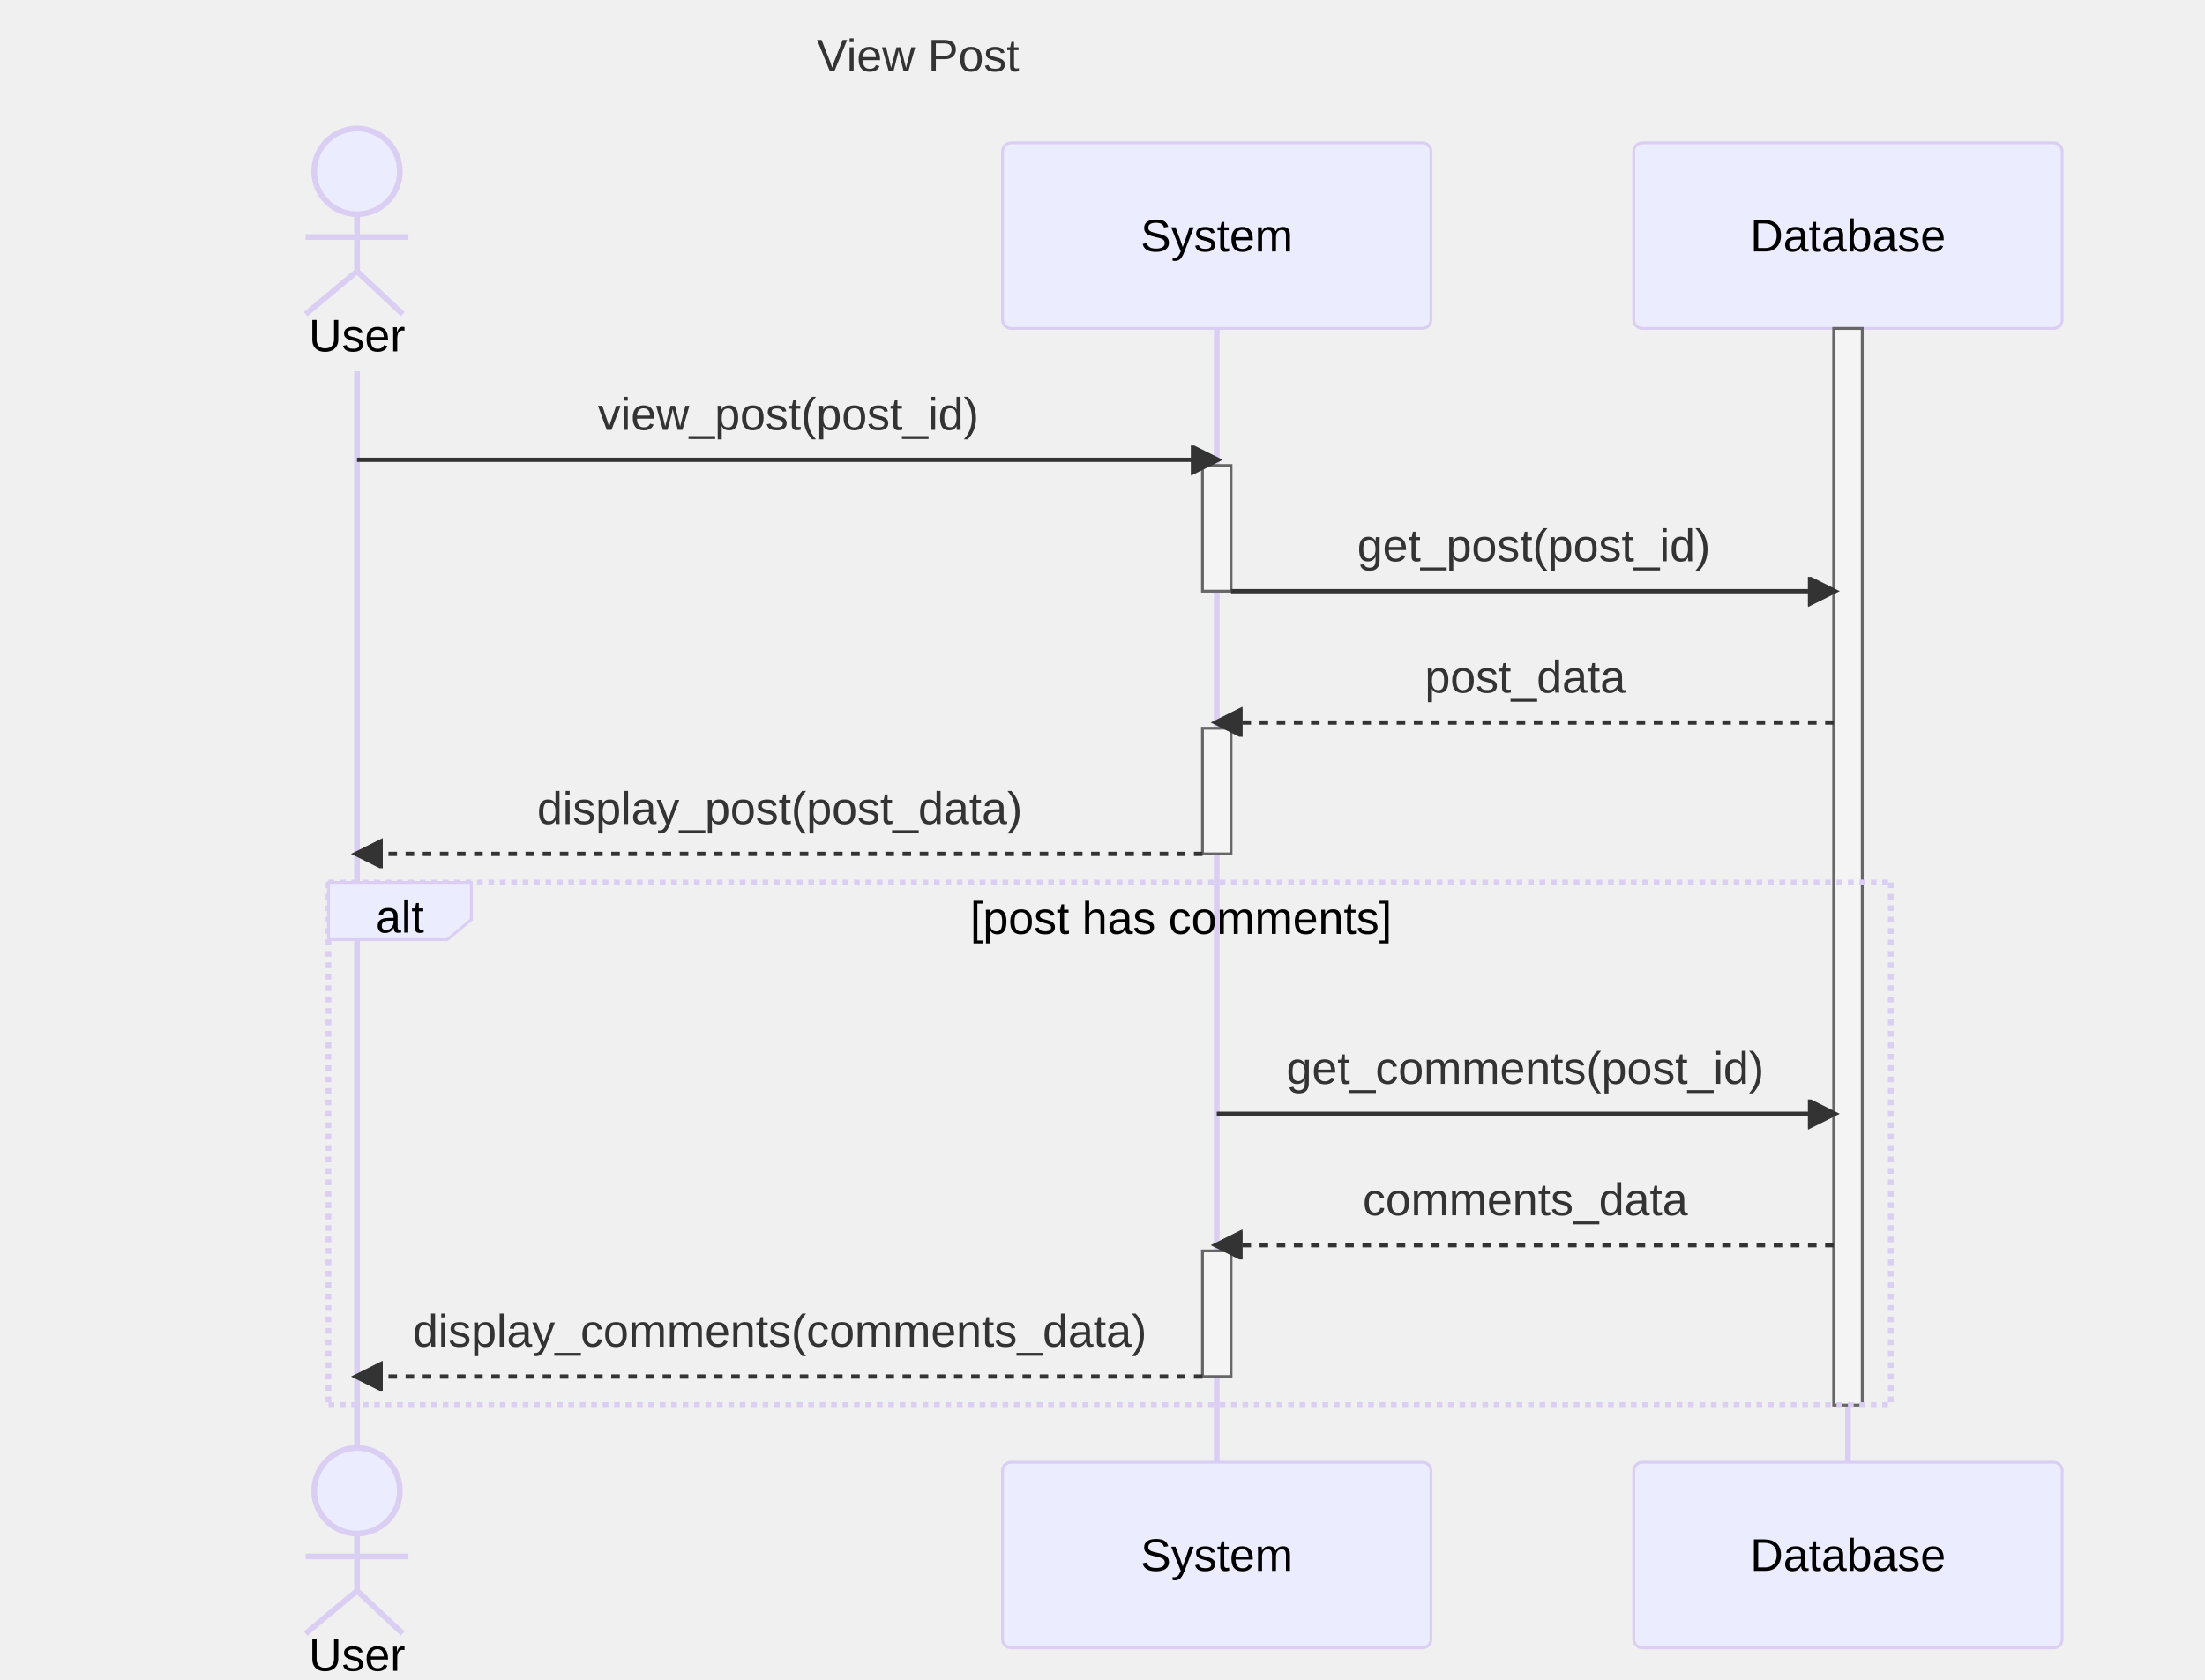
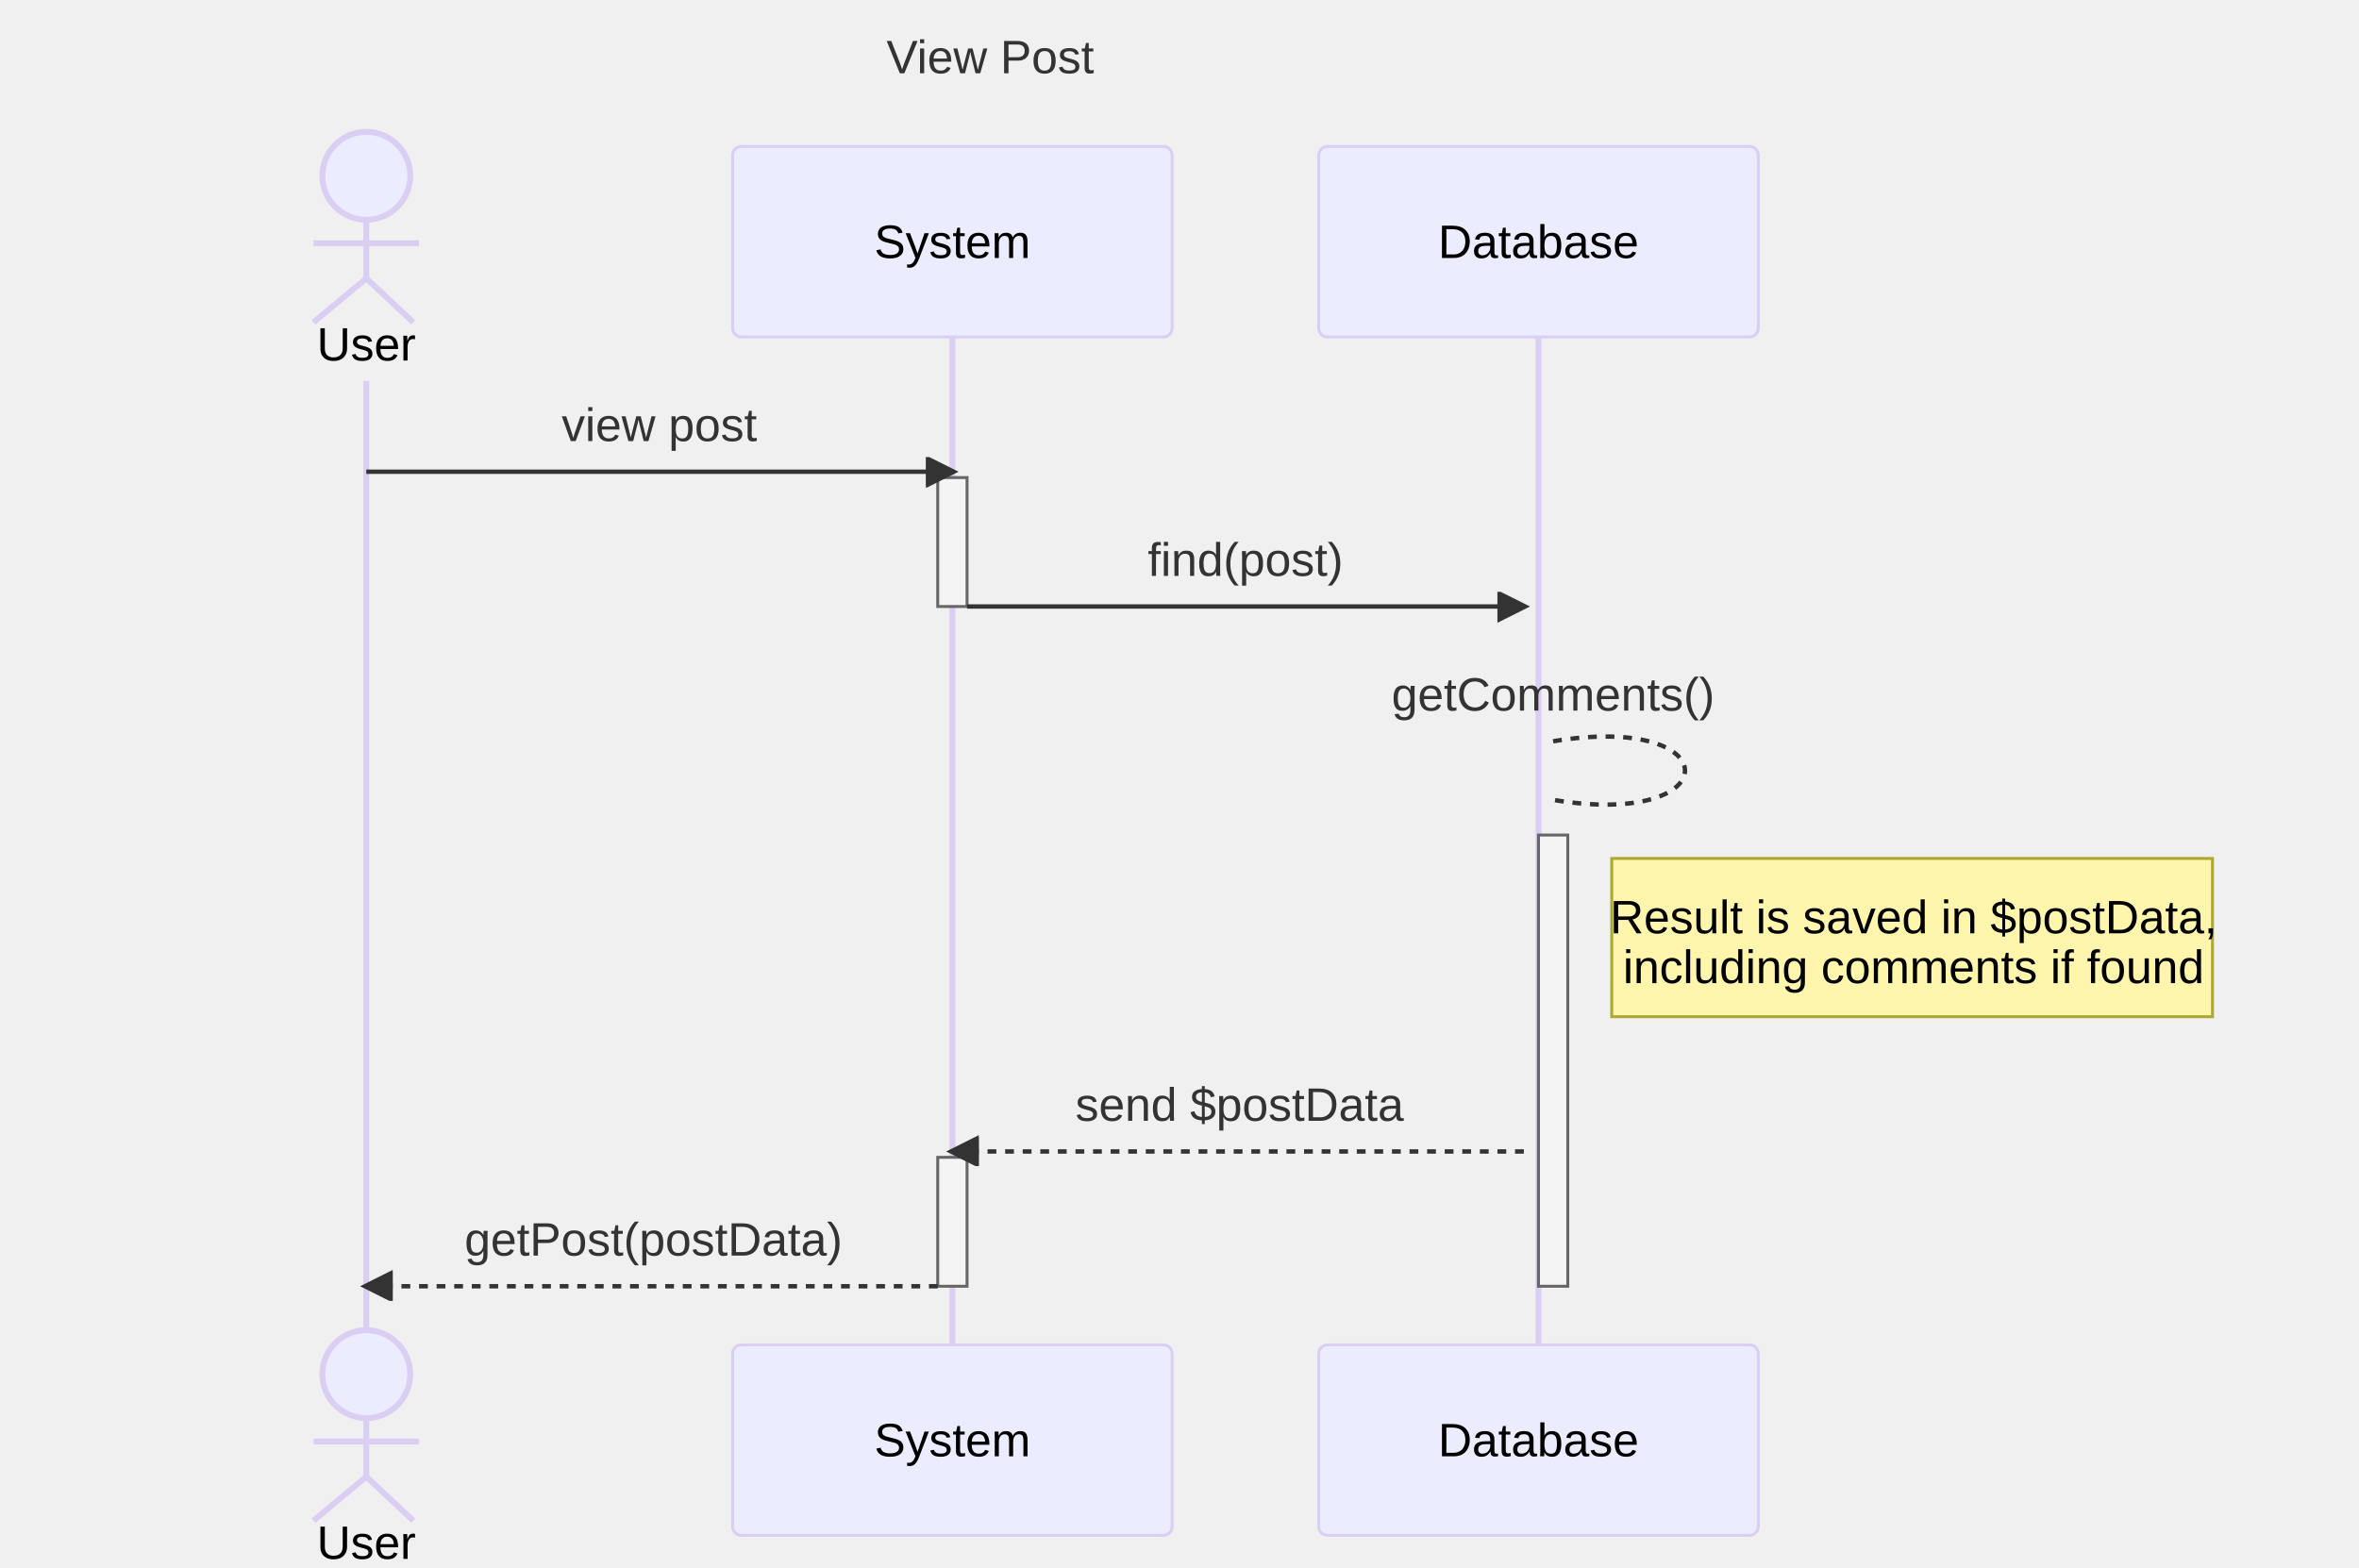
- <svg xmlns="http://www.w3.org/2000/svg" aria-labelledby="chart-title-mermaid-1680524593957" aria-roledescription="sequence" viewBox="-50 -50 772 588" style="max-width: 772px; background-color: white;" width="100%" id="mermaid-1680524593957">
-   <style>#mermaid-1680524593957{font-family:"trebuchet ms",verdana,arial,sans-serif;font-size:16px;fill:#333;}#mermaid-1680524593957 .error-icon{fill:#552222;}#mermaid-1680524593957 .error-text{fill:#552222;stroke:#552222;}#mermaid-1680524593957 .edge-thickness-normal{stroke-width:2px;}#mermaid-1680524593957 .edge-thickness-thick{stroke-width:3.5px;}#mermaid-1680524593957 .edge-pattern-solid{stroke-dasharray:0;}#mermaid-1680524593957 .edge-pattern-dashed{stroke-dasharray:3;}#mermaid-1680524593957 .edge-pattern-dotted{stroke-dasharray:2;}#mermaid-1680524593957 .marker{fill:#333333;stroke:#333333;}#mermaid-1680524593957 .marker.cross{stroke:#333333;}#mermaid-1680524593957 svg{font-family:"trebuchet ms",verdana,arial,sans-serif;font-size:16px;}#mermaid-1680524593957 .actor{stroke:hsl(259.626, 59.777%, 87.902%);fill:#ECECFF;}#mermaid-1680524593957 text.actor&gt;tspan{fill:black;stroke:none;}#mermaid-1680524593957 .actor-line{stroke:grey;}#mermaid-1680524593957 .messageLine0{stroke-width:1.5;stroke-dasharray:none;stroke:#333;}#mermaid-1680524593957 .messageLine1{stroke-width:1.5;stroke-dasharray:2,2;stroke:#333;}#mermaid-1680524593957 #arrowhead path{fill:#333;stroke:#333;}#mermaid-1680524593957 .sequenceNumber{fill:white;}#mermaid-1680524593957 #sequencenumber{fill:#333;}#mermaid-1680524593957 #crosshead path{fill:#333;stroke:#333;}#mermaid-1680524593957 .messageText{fill:#333;stroke:none;}#mermaid-1680524593957 .labelBox{stroke:hsl(259.626, 59.777%, 87.902%);fill:#ECECFF;}#mermaid-1680524593957 .labelText,#mermaid-1680524593957 .labelText&gt;tspan{fill:black;stroke:none;}#mermaid-1680524593957 .loopText,#mermaid-1680524593957 .loopText&gt;tspan{fill:black;stroke:none;}#mermaid-1680524593957 .loopLine{stroke-width:2px;stroke-dasharray:2,2;stroke:hsl(259.626, 59.777%, 87.902%);fill:hsl(259.626, 59.777%, 87.902%);}#mermaid-1680524593957 .note{stroke:#aaaa33;fill:#fff5ad;}#mermaid-1680524593957 .noteText,#mermaid-1680524593957 .noteText&gt;tspan{fill:black;stroke:none;}#mermaid-1680524593957 .activation0{fill:#f4f4f4;stroke:#666;}#mermaid-1680524593957 .activation1{fill:#f4f4f4;stroke:#666;}#mermaid-1680524593957 .activation2{fill:#f4f4f4;stroke:#666;}#mermaid-1680524593957 .actorPopupMenu{position:absolute;}#mermaid-1680524593957 .actorPopupMenuPanel{position:absolute;fill:#ECECFF;box-shadow:0px 8px 16px 0px rgba(0,0,0,0.2);filter:drop-shadow(3px 5px 2px rgb(0 0 0 / 0.4));}#mermaid-1680524593957 .actor-man line{stroke:hsl(259.626, 59.777%, 87.902%);fill:#ECECFF;}#mermaid-1680524593957 .actor-man circle,#mermaid-1680524593957 line{stroke:hsl(259.626, 59.777%, 87.902%);fill:#ECECFF;stroke-width:2px;}#mermaid-1680524593957 :root{--mermaid-font-family:"trebuchet ms",verdana,arial,sans-serif;}</style>
+ <svg xmlns="http://www.w3.org/2000/svg" aria-labelledby="chart-title-mermaid-1681200165230" aria-roledescription="sequence" viewBox="-50 -50 805 535" style="max-width: 805px; background-color: white;" width="100%" id="mermaid-1681200165230">
+   <style>#mermaid-1681200165230{font-family:"trebuchet ms",verdana,arial,sans-serif;font-size:16px;fill:#333;}#mermaid-1681200165230 .error-icon{fill:#552222;}#mermaid-1681200165230 .error-text{fill:#552222;stroke:#552222;}#mermaid-1681200165230 .edge-thickness-normal{stroke-width:2px;}#mermaid-1681200165230 .edge-thickness-thick{stroke-width:3.5px;}#mermaid-1681200165230 .edge-pattern-solid{stroke-dasharray:0;}#mermaid-1681200165230 .edge-pattern-dashed{stroke-dasharray:3;}#mermaid-1681200165230 .edge-pattern-dotted{stroke-dasharray:2;}#mermaid-1681200165230 .marker{fill:#333333;stroke:#333333;}#mermaid-1681200165230 .marker.cross{stroke:#333333;}#mermaid-1681200165230 svg{font-family:"trebuchet ms",verdana,arial,sans-serif;font-size:16px;}#mermaid-1681200165230 .actor{stroke:hsl(259.626, 59.777%, 87.902%);fill:#ECECFF;}#mermaid-1681200165230 text.actor&gt;tspan{fill:black;stroke:none;}#mermaid-1681200165230 .actor-line{stroke:grey;}#mermaid-1681200165230 .messageLine0{stroke-width:1.5;stroke-dasharray:none;stroke:#333;}#mermaid-1681200165230 .messageLine1{stroke-width:1.5;stroke-dasharray:2,2;stroke:#333;}#mermaid-1681200165230 #arrowhead path{fill:#333;stroke:#333;}#mermaid-1681200165230 .sequenceNumber{fill:white;}#mermaid-1681200165230 #sequencenumber{fill:#333;}#mermaid-1681200165230 #crosshead path{fill:#333;stroke:#333;}#mermaid-1681200165230 .messageText{fill:#333;stroke:none;}#mermaid-1681200165230 .labelBox{stroke:hsl(259.626, 59.777%, 87.902%);fill:#ECECFF;}#mermaid-1681200165230 .labelText,#mermaid-1681200165230 .labelText&gt;tspan{fill:black;stroke:none;}#mermaid-1681200165230 .loopText,#mermaid-1681200165230 .loopText&gt;tspan{fill:black;stroke:none;}#mermaid-1681200165230 .loopLine{stroke-width:2px;stroke-dasharray:2,2;stroke:hsl(259.626, 59.777%, 87.902%);fill:hsl(259.626, 59.777%, 87.902%);}#mermaid-1681200165230 .note{stroke:#aaaa33;fill:#fff5ad;}#mermaid-1681200165230 .noteText,#mermaid-1681200165230 .noteText&gt;tspan{fill:black;stroke:none;}#mermaid-1681200165230 .activation0{fill:#f4f4f4;stroke:#666;}#mermaid-1681200165230 .activation1{fill:#f4f4f4;stroke:#666;}#mermaid-1681200165230 .activation2{fill:#f4f4f4;stroke:#666;}#mermaid-1681200165230 .actorPopupMenu{position:absolute;}#mermaid-1681200165230 .actorPopupMenuPanel{position:absolute;fill:#ECECFF;box-shadow:0px 8px 16px 0px rgba(0,0,0,0.2);filter:drop-shadow(3px 5px 2px rgb(0 0 0 / 0.4));}#mermaid-1681200165230 .actor-man line{stroke:hsl(259.626, 59.777%, 87.902%);fill:#ECECFF;}#mermaid-1681200165230 .actor-man circle,#mermaid-1681200165230 line{stroke:hsl(259.626, 59.777%, 87.902%);fill:#ECECFF;stroke-width:2px;}#mermaid-1681200165230 :root{--mermaid-font-family:"trebuchet ms",verdana,arial,sans-serif;}</style>
  <g />
  <defs>
    <symbol height="24" width="24" id="computer">
      <path d="M2 2v13h20v-13h-20zm18 11h-16v-9h16v9zm-10.228 6l.466-1h3.524l.467 1h-4.457zm14.228 3h-24l2-6h2.104l-1.33 4h18.45l-1.297-4h2.073l2 6zm-5-10h-14v-7h14v7z" transform="scale(.5)" />
    </symbol>
  </defs>
  <defs>
    <symbol clip-rule="evenodd" fill-rule="evenodd" id="database">
      <path d="M12.258.001l.256.004.255.005.253.008.251.01.249.012.247.015.246.016.242.019.241.02.239.023.236.024.233.027.231.028.229.031.225.032.223.034.22.036.217.038.214.04.211.041.208.043.205.045.201.046.198.048.194.05.191.051.187.053.183.054.18.056.175.057.172.059.168.06.163.061.16.063.155.064.15.066.074.033.073.033.071.034.07.034.069.035.068.035.067.035.066.035.064.036.064.036.062.036.06.036.06.037.058.037.058.037.055.038.055.038.053.038.052.038.051.039.05.039.048.039.047.039.045.04.044.04.043.04.041.04.04.041.039.041.037.041.036.041.034.041.033.042.032.042.03.042.029.042.027.042.026.043.024.043.023.043.021.043.02.043.018.044.017.043.015.044.013.044.012.044.011.045.009.044.007.045.006.045.004.045.002.045.001.045v17l-.001.045-.002.045-.004.045-.006.045-.007.045-.009.044-.011.045-.012.044-.013.044-.015.044-.017.043-.018.044-.02.043-.021.043-.023.043-.024.043-.026.043-.027.042-.029.042-.03.042-.032.042-.033.042-.034.041-.036.041-.037.041-.039.041-.04.041-.041.04-.043.04-.044.04-.045.04-.047.039-.048.039-.05.039-.051.039-.052.038-.053.038-.055.038-.055.038-.058.037-.058.037-.06.037-.06.036-.062.036-.064.036-.064.036-.066.035-.067.035-.068.035-.069.035-.07.034-.071.034-.073.033-.074.033-.15.066-.155.064-.16.063-.163.061-.168.06-.172.059-.175.057-.18.056-.183.054-.187.053-.191.051-.194.05-.198.048-.201.046-.205.045-.208.043-.211.041-.214.04-.217.038-.22.036-.223.034-.225.032-.229.031-.231.028-.233.027-.236.024-.239.023-.241.02-.242.019-.246.016-.247.015-.249.012-.251.01-.253.008-.255.005-.256.004-.258.001-.258-.001-.256-.004-.255-.005-.253-.008-.251-.01-.249-.012-.247-.015-.245-.016-.243-.019-.241-.02-.238-.023-.236-.024-.234-.027-.231-.028-.228-.031-.226-.032-.223-.034-.22-.036-.217-.038-.214-.04-.211-.041-.208-.043-.204-.045-.201-.046-.198-.048-.195-.05-.19-.051-.187-.053-.184-.054-.179-.056-.176-.057-.172-.059-.167-.06-.164-.061-.159-.063-.155-.064-.151-.066-.074-.033-.072-.033-.072-.034-.07-.034-.069-.035-.068-.035-.067-.035-.066-.035-.064-.036-.063-.036-.062-.036-.061-.036-.06-.037-.058-.037-.057-.037-.056-.038-.055-.038-.053-.038-.052-.038-.051-.039-.049-.039-.049-.039-.046-.039-.046-.04-.044-.04-.043-.04-.041-.04-.04-.041-.039-.041-.037-.041-.036-.041-.034-.041-.033-.042-.032-.042-.03-.042-.029-.042-.027-.042-.026-.043-.024-.043-.023-.043-.021-.043-.02-.043-.018-.044-.017-.043-.015-.044-.013-.044-.012-.044-.011-.045-.009-.044-.007-.045-.006-.045-.004-.045-.002-.045-.001-.045v-17l.001-.045.002-.045.004-.045.006-.045.007-.045.009-.044.011-.045.012-.044.013-.044.015-.044.017-.043.018-.044.02-.043.021-.043.023-.043.024-.043.026-.043.027-.042.029-.042.03-.042.032-.042.033-.042.034-.041.036-.041.037-.041.039-.041.04-.041.041-.04.043-.04.044-.04.046-.04.046-.039.049-.039.049-.039.051-.039.052-.038.053-.038.055-.038.056-.038.057-.037.058-.037.06-.037.061-.036.062-.036.063-.036.064-.036.066-.035.067-.035.068-.035.069-.035.07-.034.072-.034.072-.033.074-.033.151-.066.155-.064.159-.063.164-.061.167-.06.172-.059.176-.057.179-.056.184-.054.187-.053.19-.051.195-.05.198-.048.201-.046.204-.045.208-.043.211-.041.214-.04.217-.038.22-.036.223-.034.226-.032.228-.031.231-.028.234-.027.236-.024.238-.023.241-.02.243-.019.245-.016.247-.015.249-.012.251-.01.253-.008.255-.005.256-.004.258-.001.258.001zm-9.258 20.499v.01l.001.021.003.021.004.022.005.021.006.022.007.022.009.023.01.022.011.023.012.023.013.023.015.023.016.024.017.023.018.024.019.024.021.024.022.025.023.024.024.025.052.049.056.05.061.051.066.051.07.051.075.051.079.052.084.052.088.052.092.052.097.052.102.051.105.052.11.052.114.051.119.051.123.051.127.05.131.05.135.05.139.048.144.049.147.047.152.047.155.047.16.045.163.045.167.043.171.043.176.041.178.041.183.039.187.039.19.037.194.035.197.035.202.033.204.031.209.03.212.029.216.027.219.025.222.024.226.021.23.02.233.018.236.016.24.015.243.012.246.01.249.008.253.005.256.004.259.001.26-.001.257-.004.254-.005.25-.008.247-.011.244-.012.241-.014.237-.016.233-.018.231-.021.226-.021.224-.024.22-.026.216-.027.212-.028.21-.031.205-.031.202-.034.198-.034.194-.036.191-.037.187-.039.183-.04.179-.04.175-.042.172-.043.168-.044.163-.045.16-.046.155-.046.152-.047.148-.048.143-.049.139-.049.136-.05.131-.05.126-.05.123-.051.118-.052.114-.051.11-.052.106-.052.101-.052.096-.052.092-.052.088-.053.083-.051.079-.052.074-.052.07-.051.065-.051.06-.051.056-.05.051-.05.023-.024.023-.025.021-.024.02-.024.019-.024.018-.024.017-.024.015-.023.014-.024.013-.023.012-.023.01-.023.01-.022.008-.022.006-.022.006-.022.004-.022.004-.021.001-.021.001-.021v-4.127l-.077.055-.08.053-.083.054-.085.053-.087.052-.09.052-.093.051-.095.05-.097.05-.1.049-.102.049-.105.048-.106.047-.109.047-.111.046-.114.045-.115.045-.118.044-.12.043-.122.042-.124.042-.126.041-.128.04-.13.04-.132.038-.134.038-.135.037-.138.037-.139.035-.142.035-.143.034-.144.033-.147.032-.148.031-.15.03-.151.03-.153.029-.154.027-.156.027-.158.026-.159.025-.161.024-.162.023-.163.022-.165.021-.166.02-.167.019-.169.018-.169.017-.171.016-.173.015-.173.014-.175.013-.175.012-.177.011-.178.01-.179.008-.179.008-.181.006-.182.005-.182.004-.184.003-.184.002h-.37l-.184-.002-.184-.003-.182-.004-.182-.005-.181-.006-.179-.008-.179-.008-.178-.01-.176-.011-.176-.012-.175-.013-.173-.014-.172-.015-.171-.016-.17-.017-.169-.018-.167-.019-.166-.02-.165-.021-.163-.022-.162-.023-.161-.024-.159-.025-.157-.026-.156-.027-.155-.027-.153-.029-.151-.03-.15-.03-.148-.031-.146-.032-.145-.033-.143-.034-.141-.035-.14-.035-.137-.037-.136-.037-.134-.038-.132-.038-.13-.04-.128-.04-.126-.041-.124-.042-.122-.042-.12-.044-.117-.043-.116-.045-.113-.045-.112-.046-.109-.047-.106-.047-.105-.048-.102-.049-.1-.049-.097-.05-.095-.05-.093-.052-.09-.051-.087-.052-.085-.053-.083-.054-.08-.054-.077-.054v4.127zm0-5.654v.011l.001.021.003.021.004.021.005.022.006.022.007.022.009.022.01.022.011.023.012.023.013.023.015.024.016.023.017.024.018.024.019.024.021.024.022.024.023.025.024.024.052.05.056.05.061.05.066.051.07.051.075.052.079.051.084.052.088.052.092.052.097.052.102.052.105.052.11.051.114.051.119.052.123.05.127.051.131.05.135.049.139.049.144.048.147.048.152.047.155.046.16.045.163.045.167.044.171.042.176.042.178.04.183.04.187.038.19.037.194.036.197.034.202.033.204.032.209.03.212.028.216.027.219.025.222.024.226.022.23.02.233.018.236.016.24.014.243.012.246.01.249.008.253.006.256.003.259.001.26-.001.257-.003.254-.006.25-.008.247-.01.244-.012.241-.015.237-.016.233-.018.231-.02.226-.022.224-.024.22-.025.216-.027.212-.029.21-.03.205-.032.202-.033.198-.035.194-.036.191-.037.187-.039.183-.039.179-.041.175-.042.172-.043.168-.044.163-.045.16-.045.155-.047.152-.047.148-.048.143-.048.139-.05.136-.049.131-.05.126-.051.123-.051.118-.051.114-.052.11-.052.106-.052.101-.052.096-.052.092-.052.088-.052.083-.052.079-.052.074-.051.07-.052.065-.051.06-.05.056-.051.051-.049.023-.025.023-.024.021-.025.02-.024.019-.024.018-.024.017-.024.015-.023.014-.023.013-.024.012-.022.01-.023.01-.023.008-.022.006-.022.006-.022.004-.021.004-.022.001-.021.001-.021v-4.139l-.077.054-.08.054-.083.054-.085.052-.087.053-.09.051-.093.051-.095.051-.097.05-.1.049-.102.049-.105.048-.106.047-.109.047-.111.046-.114.045-.115.044-.118.044-.12.044-.122.042-.124.042-.126.041-.128.04-.13.039-.132.039-.134.038-.135.037-.138.036-.139.036-.142.035-.143.033-.144.033-.147.033-.148.031-.15.03-.151.03-.153.028-.154.028-.156.027-.158.026-.159.025-.161.024-.162.023-.163.022-.165.021-.166.02-.167.019-.169.018-.169.017-.171.016-.173.015-.173.014-.175.013-.175.012-.177.011-.178.009-.179.009-.179.007-.181.007-.182.005-.182.004-.184.003-.184.002h-.37l-.184-.002-.184-.003-.182-.004-.182-.005-.181-.007-.179-.007-.179-.009-.178-.009-.176-.011-.176-.012-.175-.013-.173-.014-.172-.015-.171-.016-.17-.017-.169-.018-.167-.019-.166-.02-.165-.021-.163-.022-.162-.023-.161-.024-.159-.025-.157-.026-.156-.027-.155-.028-.153-.028-.151-.03-.15-.03-.148-.031-.146-.033-.145-.033-.143-.033-.141-.035-.14-.036-.137-.036-.136-.037-.134-.038-.132-.039-.13-.039-.128-.04-.126-.041-.124-.042-.122-.043-.12-.043-.117-.044-.116-.044-.113-.046-.112-.046-.109-.046-.106-.047-.105-.048-.102-.049-.1-.049-.097-.05-.095-.051-.093-.051-.09-.051-.087-.053-.085-.052-.083-.054-.08-.054-.077-.054v4.139zm0-5.666v.011l.001.02.003.022.004.021.005.022.006.021.007.022.009.023.01.022.011.023.012.023.013.023.015.023.016.024.017.024.018.023.019.024.021.025.022.024.023.024.024.025.052.05.056.05.061.05.066.051.07.051.075.052.079.051.084.052.088.052.092.052.097.052.102.052.105.051.11.052.114.051.119.051.123.051.127.05.131.05.135.05.139.049.144.048.147.048.152.047.155.046.16.045.163.045.167.043.171.043.176.042.178.04.183.04.187.038.19.037.194.036.197.034.202.033.204.032.209.03.212.028.216.027.219.025.222.024.226.021.23.02.233.018.236.017.24.014.243.012.246.01.249.008.253.006.256.003.259.001.26-.001.257-.003.254-.006.25-.008.247-.01.244-.013.241-.014.237-.016.233-.018.231-.02.226-.022.224-.024.22-.025.216-.027.212-.029.21-.03.205-.032.202-.033.198-.035.194-.036.191-.037.187-.039.183-.039.179-.041.175-.042.172-.043.168-.044.163-.045.16-.045.155-.047.152-.047.148-.048.143-.049.139-.049.136-.049.131-.051.126-.05.123-.051.118-.052.114-.051.11-.052.106-.052.101-.052.096-.052.092-.052.088-.052.083-.052.079-.052.074-.052.07-.051.065-.051.06-.051.056-.05.051-.049.023-.025.023-.025.021-.024.02-.024.019-.024.018-.024.017-.024.015-.023.014-.024.013-.023.012-.023.01-.022.01-.023.008-.022.006-.022.006-.022.004-.022.004-.021.001-.021.001-.021v-4.153l-.077.054-.08.054-.083.053-.085.053-.087.053-.09.051-.093.051-.095.051-.097.05-.1.049-.102.048-.105.048-.106.048-.109.046-.111.046-.114.046-.115.044-.118.044-.12.043-.122.043-.124.042-.126.041-.128.04-.13.039-.132.039-.134.038-.135.037-.138.036-.139.036-.142.034-.143.034-.144.033-.147.032-.148.032-.15.03-.151.03-.153.028-.154.028-.156.027-.158.026-.159.024-.161.024-.162.023-.163.023-.165.021-.166.02-.167.019-.169.018-.169.017-.171.016-.173.015-.173.014-.175.013-.175.012-.177.01-.178.01-.179.009-.179.007-.181.006-.182.006-.182.004-.184.003-.184.001-.185.001-.185-.001-.184-.001-.184-.003-.182-.004-.182-.006-.181-.006-.179-.007-.179-.009-.178-.01-.176-.01-.176-.012-.175-.013-.173-.014-.172-.015-.171-.016-.17-.017-.169-.018-.167-.019-.166-.02-.165-.021-.163-.023-.162-.023-.161-.024-.159-.024-.157-.026-.156-.027-.155-.028-.153-.028-.151-.03-.15-.03-.148-.032-.146-.032-.145-.033-.143-.034-.141-.034-.14-.036-.137-.036-.136-.037-.134-.038-.132-.039-.13-.039-.128-.041-.126-.041-.124-.041-.122-.043-.12-.043-.117-.044-.116-.044-.113-.046-.112-.046-.109-.046-.106-.048-.105-.048-.102-.048-.1-.05-.097-.049-.095-.051-.093-.051-.09-.052-.087-.052-.085-.053-.083-.053-.08-.054-.077-.054v4.153zm8.74-8.179l-.257.004-.254.005-.25.008-.247.011-.244.012-.241.014-.237.016-.233.018-.231.021-.226.022-.224.023-.22.026-.216.027-.212.028-.21.031-.205.032-.202.033-.198.034-.194.036-.191.038-.187.038-.183.04-.179.041-.175.042-.172.043-.168.043-.163.045-.16.046-.155.046-.152.048-.148.048-.143.048-.139.049-.136.05-.131.05-.126.051-.123.051-.118.051-.114.052-.11.052-.106.052-.101.052-.096.052-.092.052-.088.052-.083.052-.079.052-.074.051-.07.052-.065.051-.06.05-.056.05-.051.05-.023.025-.023.024-.021.024-.02.025-.019.024-.018.024-.017.023-.015.024-.014.023-.013.023-.012.023-.01.023-.01.022-.008.022-.006.023-.006.021-.004.022-.004.021-.001.021-.001.021.001.021.001.021.004.021.004.022.006.021.006.023.008.022.01.022.01.023.012.023.013.023.014.023.015.024.017.023.018.024.019.024.02.025.021.024.023.024.023.025.051.05.056.05.06.05.065.051.07.052.074.051.079.052.083.052.088.052.092.052.096.052.101.052.106.052.11.052.114.052.118.051.123.051.126.051.131.05.136.05.139.049.143.048.148.048.152.048.155.046.16.046.163.045.168.043.172.043.175.042.179.041.183.04.187.038.191.038.194.036.198.034.202.033.205.032.21.031.212.028.216.027.22.026.224.023.226.022.231.021.233.018.237.016.241.014.244.012.247.011.25.008.254.005.257.004.26.001.26-.001.257-.004.254-.005.25-.008.247-.011.244-.012.241-.014.237-.016.233-.018.231-.021.226-.022.224-.023.22-.026.216-.027.212-.028.21-.031.205-.032.202-.033.198-.034.194-.036.191-.038.187-.038.183-.04.179-.041.175-.042.172-.043.168-.043.163-.045.16-.046.155-.046.152-.048.148-.048.143-.048.139-.049.136-.05.131-.05.126-.051.123-.051.118-.051.114-.052.11-.052.106-.052.101-.052.096-.052.092-.052.088-.052.083-.052.079-.052.074-.051.07-.052.065-.051.06-.05.056-.05.051-.05.023-.025.023-.024.021-.024.02-.025.019-.024.018-.024.017-.023.015-.024.014-.023.013-.023.012-.023.01-.023.01-.022.008-.022.006-.023.006-.021.004-.022.004-.021.001-.021.001-.021-.001-.021-.001-.021-.004-.021-.004-.022-.006-.021-.006-.023-.008-.022-.01-.022-.01-.023-.012-.023-.013-.023-.014-.023-.015-.024-.017-.023-.018-.024-.019-.024-.02-.025-.021-.024-.023-.024-.023-.025-.051-.05-.056-.05-.06-.05-.065-.051-.07-.052-.074-.051-.079-.052-.083-.052-.088-.052-.092-.052-.096-.052-.101-.052-.106-.052-.11-.052-.114-.052-.118-.051-.123-.051-.126-.051-.131-.05-.136-.05-.139-.049-.143-.048-.148-.048-.152-.048-.155-.046-.16-.046-.163-.045-.168-.043-.172-.043-.175-.042-.179-.041-.183-.04-.187-.038-.191-.038-.194-.036-.198-.034-.202-.033-.205-.032-.21-.031-.212-.028-.216-.027-.22-.026-.224-.023-.226-.022-.231-.021-.233-.018-.237-.016-.241-.014-.244-.012-.247-.011-.25-.008-.254-.005-.257-.004-.26-.001-.26.001z" transform="scale(.5)" />
    </symbol>
  </defs>
  <defs>
    <symbol height="24" width="24" id="clock">
      <path d="M12 2c5.514 0 10 4.486 10 10s-4.486 10-10 10-10-4.486-10-10 4.486-10 10-10zm0-2c-6.627 0-12 5.373-12 12s5.373 12 12 12 12-5.373 12-12-5.373-12-12-12zm5.848 12.459c.202.038.202.333.001.372-1.907.361-6.045 1.111-6.547 1.111-.719 0-1.301-.582-1.301-1.301 0-.512.77-5.447 1.125-7.445.034-.192.312-.181.343.014l.985 6.238 5.394 1.011z" transform="scale(.5)" />
    </symbol>
  </defs>
-   <line stroke="#999" stroke-width="0.5px" class="200" y2="482" x2="75" y1="80" x1="75" id="actor0" />
+   <line stroke="#999" stroke-width="0.5px" class="200" y2="429" x2="75" y1="80" x1="75" id="actor0" />
  <g class="actor-man">
    <line y2="45" x2="75" y1="25" x1="75" id="actor-man-torso0" />
    <line y2="33" x2="93" y1="33" x1="57" id="actor-man-arms0" />
    <line y2="45" x2="75" y1="60" x1="57" />
    <line y2="60" x2="91" y1="45" x1="75" />
    <circle height="65" width="150" r="15" cy="10" cx="75" />
    <text style="text-anchor: middle; font-size: 16px; font-weight: 400;" class="actor" alignment-baseline="central" dominant-baseline="central" y="67.5" x="75">
      <tspan dy="0" x="75">User</tspan>
    </text>
  </g>
  <g>
-     <line stroke="#999" stroke-width="0.5px" class="200" y2="482" x2="376" y1="5" x1="376" id="actor1" />
+     <line stroke="#999" stroke-width="0.5px" class="200" y2="429" x2="275" y1="5" x1="275" id="actor1" />
    <g id="root-1">
-       <rect class="actor" ry="3" rx="3" height="65" width="150" stroke="#666" fill="#eaeaea" y="0" x="301" />
-       <text style="text-anchor: middle; font-size: 16px; font-weight: 400;" class="actor" alignment-baseline="central" dominant-baseline="central" y="32.5" x="376">
-         <tspan dy="0" x="376">System</tspan>
+       <rect class="actor" ry="3" rx="3" height="65" width="150" stroke="#666" fill="#eaeaea" y="0" x="200" />
+       <text style="text-anchor: middle; font-size: 16px; font-weight: 400;" class="actor" alignment-baseline="central" dominant-baseline="central" y="32.5" x="275">
+         <tspan dy="0" x="275">System</tspan>
      </text>
    </g>
  </g>
  <g>
-     <line stroke="#999" stroke-width="0.5px" class="200" y2="482" x2="597" y1="5" x1="597" id="actor2" />
+     <line stroke="#999" stroke-width="0.5px" class="200" y2="429" x2="475" y1="5" x1="475" id="actor2" />
    <g id="root-2">
-       <rect class="actor" ry="3" rx="3" height="65" width="150" stroke="#666" fill="#eaeaea" y="0" x="522" />
-       <text style="text-anchor: middle; font-size: 16px; font-weight: 400;" class="actor" alignment-baseline="central" dominant-baseline="central" y="32.5" x="597">
-         <tspan dy="0" x="597">Database</tspan>
+       <rect class="actor" ry="3" rx="3" height="65" width="150" stroke="#666" fill="#eaeaea" y="0" x="400" />
+       <text style="text-anchor: middle; font-size: 16px; font-weight: 400;" class="actor" alignment-baseline="central" dominant-baseline="central" y="32.5" x="475">
+         <tspan dy="0" x="475">Database</tspan>
      </text>
    </g>
  </g>
  <defs>
    <marker orient="auto" markerHeight="12" markerWidth="12" markerUnits="userSpaceOnUse" refY="5" refX="9" id="arrowhead">
      <path d="M 0 0 L 10 5 L 0 10 z" />
    </marker>
  </defs>
  <defs>
    <marker refY="5" refX="4" orient="auto" markerHeight="8" markerWidth="15" id="crosshead">
      <path style="stroke-dasharray: 0, 0;" d="M 1,2 L 6,7 M 6,2 L 1,7" stroke-width="1pt" stroke="#000000" fill="none" />
    </marker>
  </defs>
  <defs>
    <marker orient="auto" markerHeight="28" markerWidth="20" refY="7" refX="18" id="filled-head">
      <path d="M 18,7 L9,13 L14,7 L9,1 Z" />
    </marker>
  </defs>
  <defs>
    <marker orient="auto" markerHeight="40" markerWidth="60" refY="15" refX="15" id="sequencenumber">
      <circle r="6" cy="15" cx="15" />
    </marker>
  </defs>
+   <g />
  <g>
-     <rect class="activation0" ry="0" rx="0" height="377" width="10" stroke="#666" fill="#EDF2AE" y="65" x="592" />
+     <rect class="activation0" ry="0" rx="0" height="44" width="10" stroke="#666" fill="#EDF2AE" y="113" x="270" />
  </g>
  <g>
-     <rect class="activation0" ry="0" rx="0" height="44" width="10" stroke="#666" fill="#EDF2AE" y="113" x="371" />
+     <rect class="activation1" ry="0" rx="0" height="154" width="10" stroke="#666" fill="#EDF2AE" y="235" x="475" />
  </g>
  <g>
-     <rect class="activation0" ry="0" rx="0" height="44" width="10" stroke="#666" fill="#EDF2AE" y="205" x="371" />
+     <rect class="note" ry="0" rx="0" height="54" width="205" stroke="#666" fill="#EDF2AE" y="243" x="500" />
+     <text style="font-size: 16px; font-weight: 400;" dy="1em" class="noteText" alignment-baseline="middle" dominant-baseline="middle" text-anchor="middle" y="248" x="603">
+       <tspan x="603">Result is saved in $postData,</tspan>
+     </text>
+     <text style="font-size: 16px; font-weight: 400;" dy="1em" class="noteText" alignment-baseline="middle" dominant-baseline="middle" text-anchor="middle" y="265" x="603">
+       <tspan x="603"> including comments if found</tspan>
+     </text>
  </g>
  <g>
-     <rect class="activation0" ry="0" rx="0" height="44" width="10" stroke="#666" fill="#EDF2AE" y="388" x="371" />
+     <rect class="activation0" ry="0" rx="0" height="44" width="10" stroke="#666" fill="#EDF2AE" y="345" x="270" />
  </g>
-   <g>
-     <line class="loopLine" y2="259" x2="612" y1="259" x1="65" />
-     <line class="loopLine" y2="442" x2="612" y1="259" x1="612" />
-     <line class="loopLine" y2="442" x2="612" y1="442" x1="65" />
-     <line class="loopLine" y2="442" x2="65" y1="259" x1="65" />
-     <polygon class="labelBox" points="65,259 115,259 115,272 106.6,279 65,279" />
-     <text style="font-size: 16px; font-weight: 400;" class="labelText" alignment-baseline="middle" dominant-baseline="middle" text-anchor="middle" y="272" x="90">alt</text>
-     <text style="font-size: 16px; font-weight: 400;" class="loopText" text-anchor="middle" y="277" x="363.5">
-       <tspan x="363.5">[post has comments]</tspan>
-     </text>
-   </g>
-   <text style="font-size: 16px; font-weight: 400;" dy="1em" class="messageText" alignment-baseline="middle" dominant-baseline="middle" text-anchor="middle" y="80" x="226">view_post(post_id)</text>
-   <line style="fill: none;" marker-end="url(#arrowhead)" stroke="none" stroke-width="2" class="messageLine0" y2="111" x2="376" y1="111" x1="75" />
-   <text style="font-size: 16px; font-weight: 400;" dy="1em" class="messageText" alignment-baseline="middle" dominant-baseline="middle" text-anchor="middle" y="126" x="487">get_post(post_id)</text>
-   <line style="fill: none;" marker-end="url(#arrowhead)" stroke="none" stroke-width="2" class="messageLine0" y2="157" x2="592" y1="157" x1="381" />
-   <text style="font-size: 16px; font-weight: 400;" dy="1em" class="messageText" alignment-baseline="middle" dominant-baseline="middle" text-anchor="middle" y="172" x="484">post_data</text>
-   <line style="stroke-dasharray: 3, 3; fill: none;" marker-end="url(#arrowhead)" stroke="none" stroke-width="2" class="messageLine1" y2="203" x2="376" y1="203" x1="592" />
-   <text style="font-size: 16px; font-weight: 400;" dy="1em" class="messageText" alignment-baseline="middle" dominant-baseline="middle" text-anchor="middle" y="218" x="223">display_post(post_data)</text>
-   <line style="stroke-dasharray: 3, 3; fill: none;" marker-end="url(#arrowhead)" stroke="none" stroke-width="2" class="messageLine1" y2="249" x2="75" y1="249" x1="371" />
-   <text style="font-size: 16px; font-weight: 400;" dy="1em" class="messageText" alignment-baseline="middle" dominant-baseline="middle" text-anchor="middle" y="309" x="484">get_comments(post_id)</text>
-   <line style="fill: none;" marker-end="url(#arrowhead)" stroke="none" stroke-width="2" class="messageLine0" y2="340" x2="592" y1="340" x1="376" />
-   <text style="font-size: 16px; font-weight: 400;" dy="1em" class="messageText" alignment-baseline="middle" dominant-baseline="middle" text-anchor="middle" y="355" x="484">comments_data</text>
-   <line style="stroke-dasharray: 3, 3; fill: none;" marker-end="url(#arrowhead)" stroke="none" stroke-width="2" class="messageLine1" y2="386" x2="376" y1="386" x1="592" />
-   <text style="font-size: 16px; font-weight: 400;" dy="1em" class="messageText" alignment-baseline="middle" dominant-baseline="middle" text-anchor="middle" y="401" x="223">display_comments(comments_data)</text>
-   <line style="stroke-dasharray: 3, 3; fill: none;" marker-end="url(#arrowhead)" stroke="none" stroke-width="2" class="messageLine1" y2="432" x2="75" y1="432" x1="371" />
+   <text style="font-size: 16px; font-weight: 400;" dy="1em" class="messageText" alignment-baseline="middle" dominant-baseline="middle" text-anchor="middle" y="80" x="175">view post</text>
+   <line style="fill: none;" marker-end="url(#arrowhead)" stroke="none" stroke-width="2" class="messageLine0" y2="111" x2="275" y1="111" x1="75" />
+   <text style="font-size: 16px; font-weight: 400;" dy="1em" class="messageText" alignment-baseline="middle" dominant-baseline="middle" text-anchor="middle" y="126" x="375">find(post)</text>
+   <line style="fill: none;" marker-end="url(#arrowhead)" stroke="none" stroke-width="2" class="messageLine0" y2="157" x2="470" y1="157" x1="280" />
+   <text style="font-size: 16px; font-weight: 400;" dy="1em" class="messageText" alignment-baseline="middle" dominant-baseline="middle" text-anchor="middle" y="172" x="480">getComments()</text>
+   <path style="stroke-dasharray: 3, 3; fill: none;" stroke="none" stroke-width="2" class="messageLine1" d="M 480,203 C 540,193 540,233 480,223" />
+   <text style="font-size: 16px; font-weight: 400;" dy="1em" class="messageText" alignment-baseline="middle" dominant-baseline="middle" text-anchor="middle" y="312" x="373">send $postData</text>
+   <line style="stroke-dasharray: 3, 3; fill: none;" marker-end="url(#arrowhead)" stroke="none" stroke-width="2" class="messageLine1" y2="343" x2="275" y1="343" x1="470" />
+   <text style="font-size: 16px; font-weight: 400;" dy="1em" class="messageText" alignment-baseline="middle" dominant-baseline="middle" text-anchor="middle" y="358" x="173">getPost(postData)</text>
+   <line style="stroke-dasharray: 3, 3; fill: none;" marker-end="url(#arrowhead)" stroke="none" stroke-width="2" class="messageLine1" y2="389" x2="75" y1="389" x1="270" />
  <g class="actor-man">
-     <line y2="507" x2="75" y1="487" x1="75" id="actor-man-torso2" />
-     <line y2="495" x2="93" y1="495" x1="57" id="actor-man-arms2" />
-     <line y2="507" x2="75" y1="522" x1="57" />
-     <line y2="522" x2="91" y1="507" x1="75" />
-     <circle height="65" width="150" r="15" cy="472" cx="75" />
-     <text style="text-anchor: middle; font-size: 16px; font-weight: 400;" class="actor" alignment-baseline="central" dominant-baseline="central" y="529.5" x="75">
+     <line y2="454" x2="75" y1="434" x1="75" id="actor-man-torso2" />
+     <line y2="442" x2="93" y1="442" x1="57" id="actor-man-arms2" />
+     <line y2="454" x2="75" y1="469" x1="57" />
+     <line y2="469" x2="91" y1="454" x1="75" />
+     <circle height="65" width="150" r="15" cy="419" cx="75" />
+     <text style="text-anchor: middle; font-size: 16px; font-weight: 400;" class="actor" alignment-baseline="central" dominant-baseline="central" y="476.5" x="75">
      <tspan dy="0" x="75">User</tspan>
    </text>
  </g>
  <g>
-     <rect class="actor" ry="3" rx="3" height="65" width="150" stroke="#666" fill="#eaeaea" y="462" x="301" />
-     <text style="text-anchor: middle; font-size: 16px; font-weight: 400;" class="actor" alignment-baseline="central" dominant-baseline="central" y="494.5" x="376">
-       <tspan dy="0" x="376">System</tspan>
+     <rect class="actor" ry="3" rx="3" height="65" width="150" stroke="#666" fill="#eaeaea" y="409" x="200" />
+     <text style="text-anchor: middle; font-size: 16px; font-weight: 400;" class="actor" alignment-baseline="central" dominant-baseline="central" y="441.5" x="275">
+       <tspan dy="0" x="275">System</tspan>
    </text>
  </g>
  <g>
-     <rect class="actor" ry="3" rx="3" height="65" width="150" stroke="#666" fill="#eaeaea" y="462" x="522" />
-     <text style="text-anchor: middle; font-size: 16px; font-weight: 400;" class="actor" alignment-baseline="central" dominant-baseline="central" y="494.5" x="597">
-       <tspan dy="0" x="597">Database</tspan>
+     <rect class="actor" ry="3" rx="3" height="65" width="150" stroke="#666" fill="#eaeaea" y="409" x="400" />
+     <text style="text-anchor: middle; font-size: 16px; font-weight: 400;" class="actor" alignment-baseline="central" dominant-baseline="central" y="441.5" x="475">
+       <tspan dy="0" x="475">Database</tspan>
    </text>
  </g>
-   <text y="-25" x="236">View Post</text>
+   <text y="-25" x="252.5">View Post</text>
</svg>
